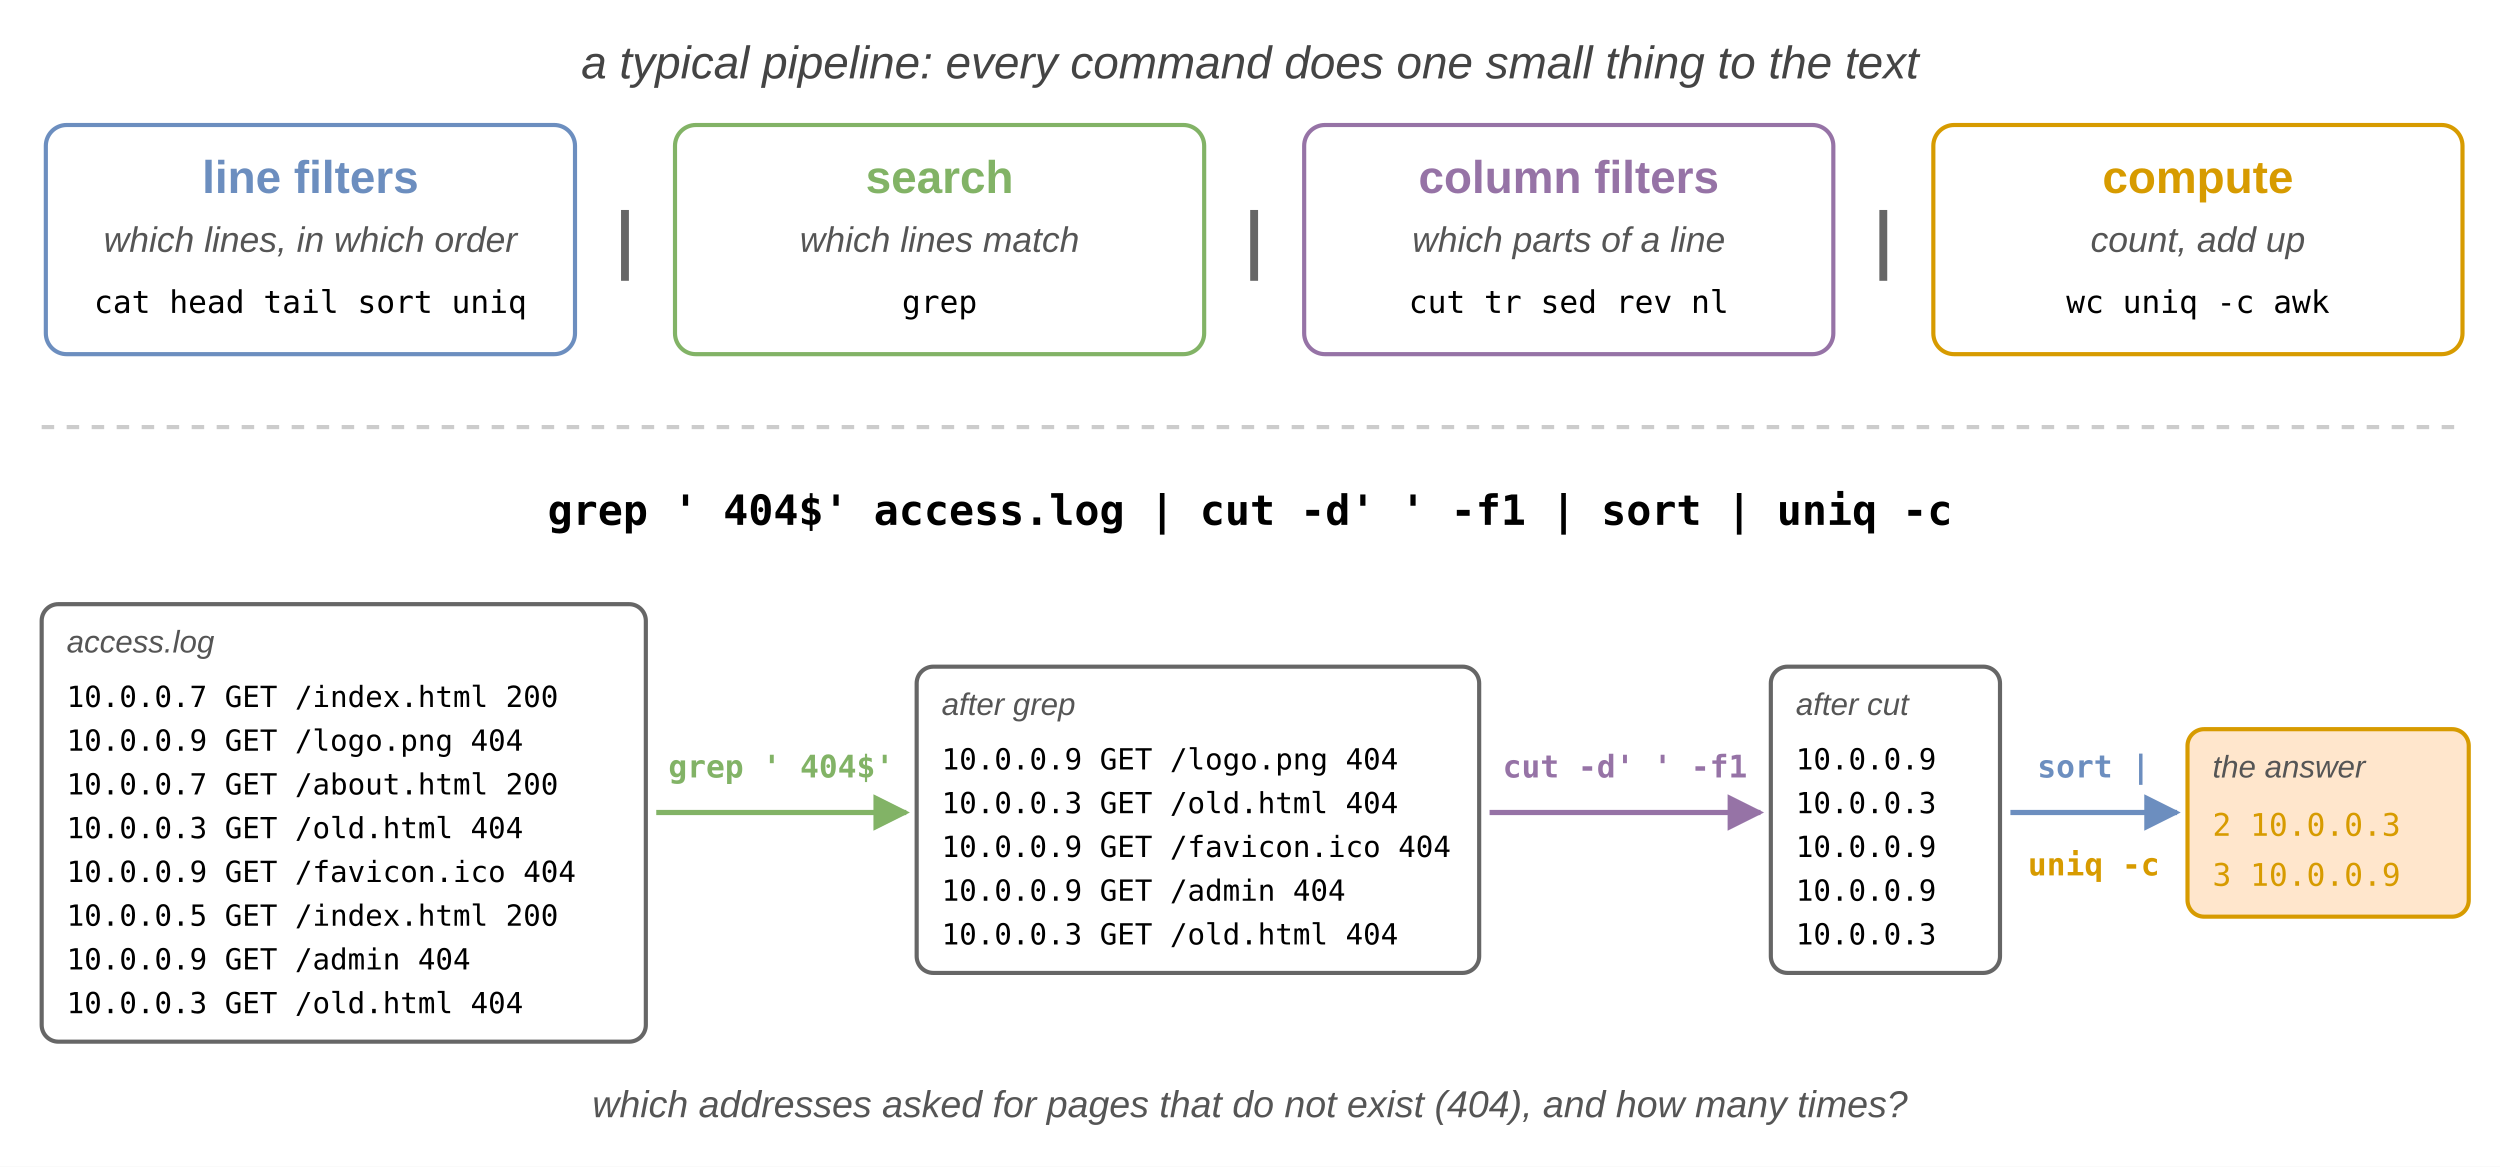
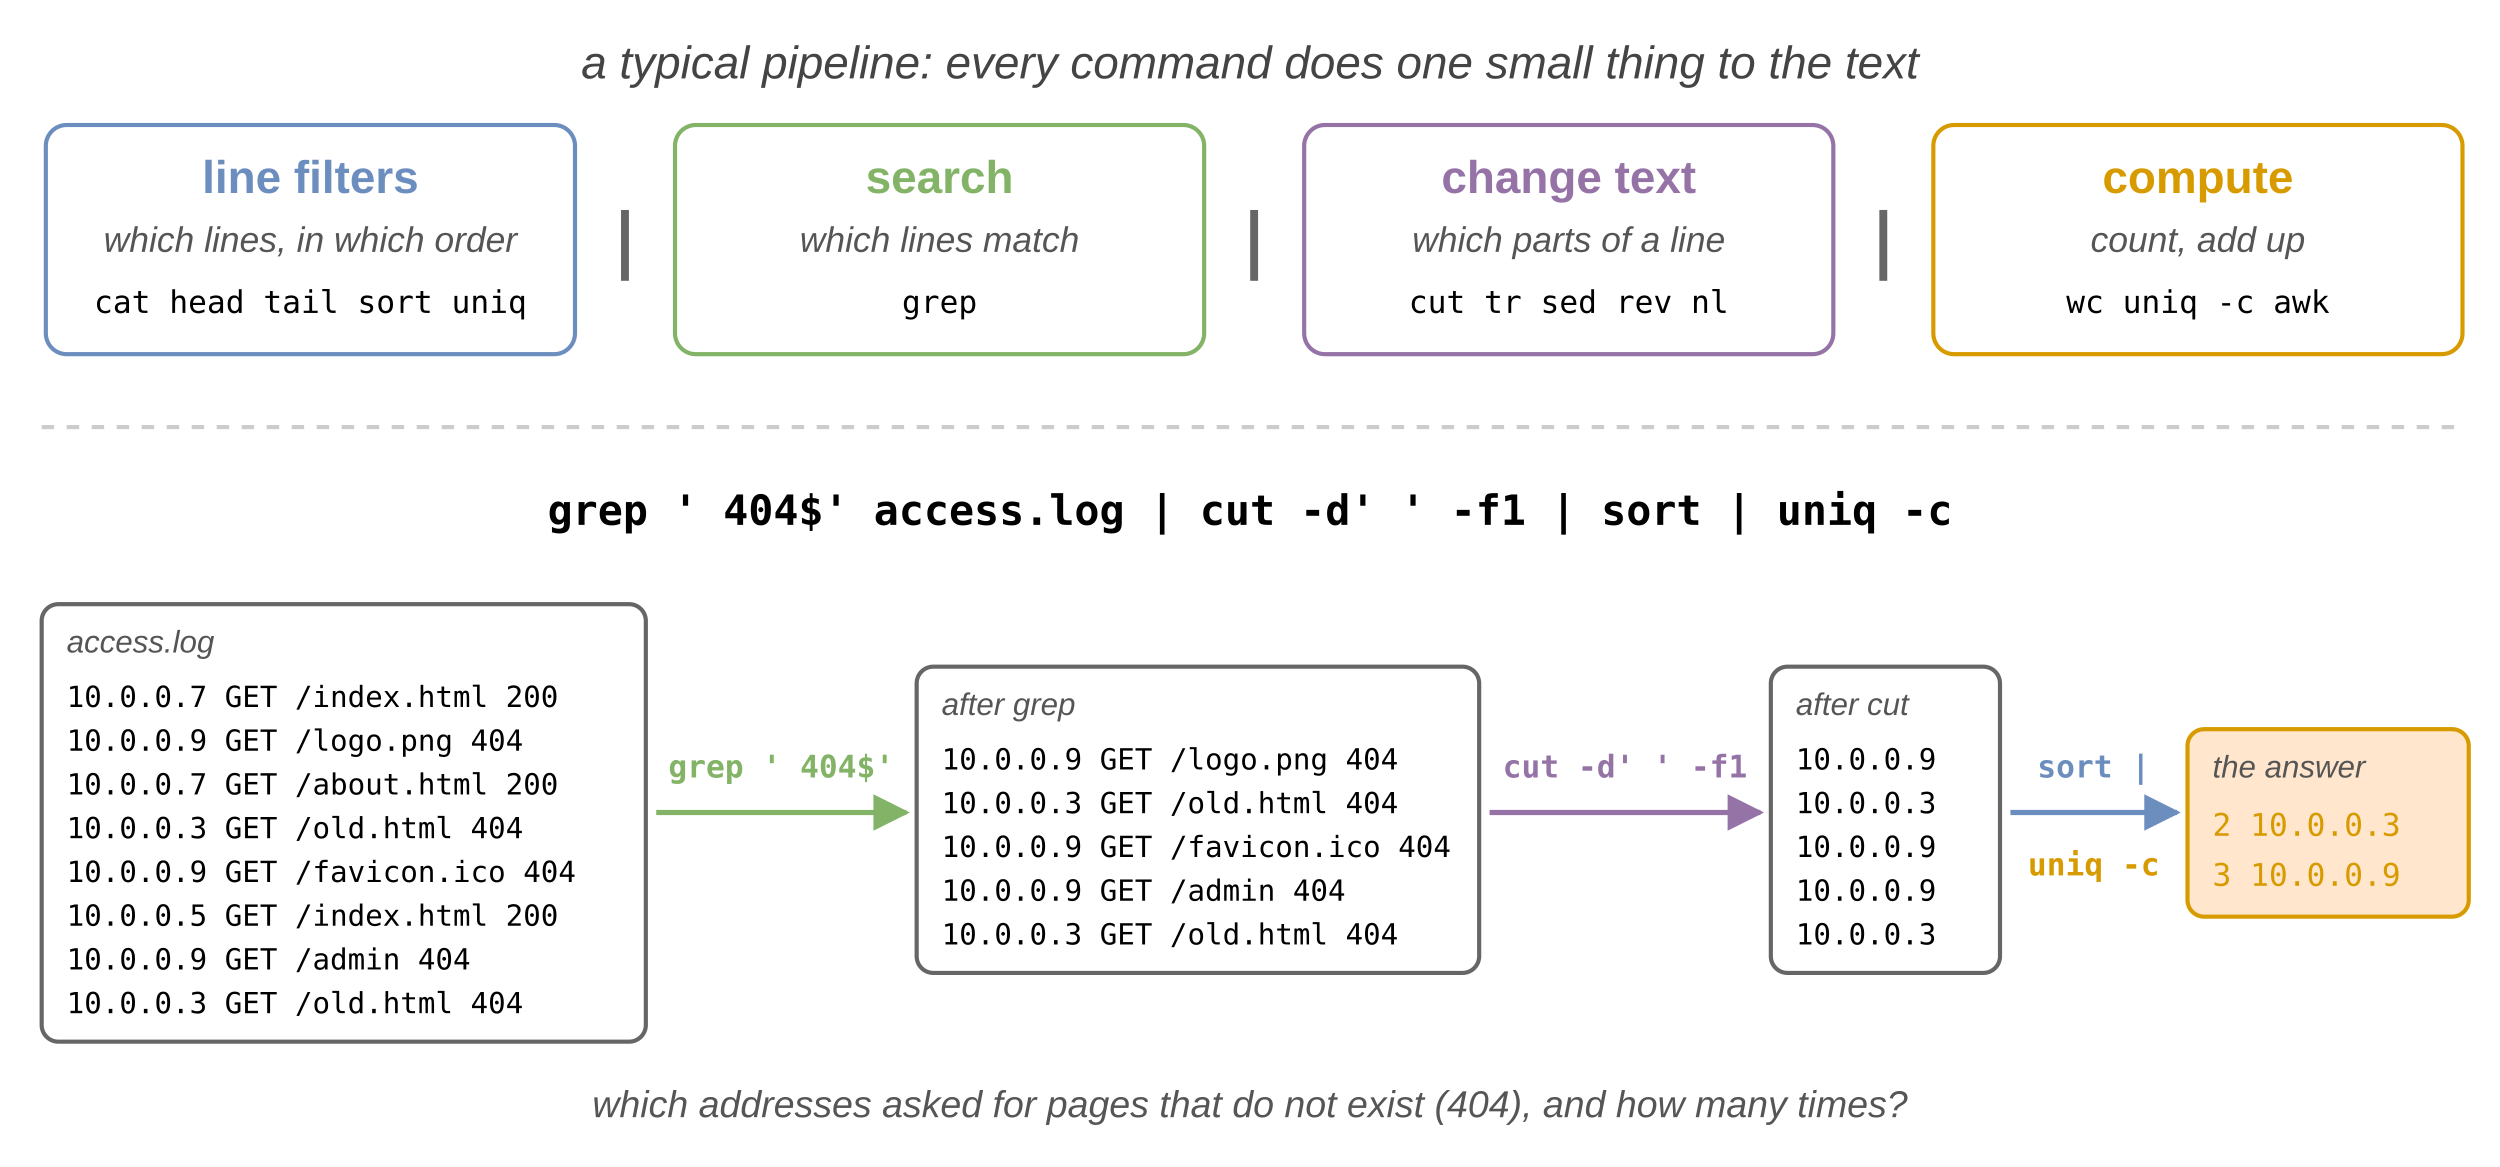
<svg xmlns="http://www.w3.org/2000/svg" width="1200" height="560" viewBox="0 0 1200 560">
  <defs>
    <marker id="a6c8ebf" viewBox="0 0 10 10" refX="9" refY="5" markerWidth="7" markerHeight="7" orient="auto-start-reverse">
      <path d="M0,0 L10,5 L0,10 z" fill="#6c8ebf" />
    </marker>
    <marker id="a82b366" viewBox="0 0 10 10" refX="9" refY="5" markerWidth="7" markerHeight="7" orient="auto-start-reverse">
      <path d="M0,0 L10,5 L0,10 z" fill="#82b366" />
    </marker>
    <marker id="a9673a6" viewBox="0 0 10 10" refX="9" refY="5" markerWidth="7" markerHeight="7" orient="auto-start-reverse">
      <path d="M0,0 L10,5 L0,10 z" fill="#9673a6" />
    </marker>
  </defs>
  <rect width="100%" height="100%" fill="#ffffff" />
  <text x="600.0" y="30" font-family="Liberation Sans, Helvetica, Arial, sans-serif" font-size="22" fill="#444" text-anchor="middle" dominant-baseline="central" xml:space="preserve" font-style="italic">a typical pipeline: every command does one small thing to the text</text>
  <rect x="22" y="60" width="254" height="110" rx="10" fill="#ffffff" stroke="#6c8ebf" stroke-width="2" />
  <text x="149" y="85" font-family="Liberation Sans, Helvetica, Arial, sans-serif" font-size="22" fill="#6c8ebf" text-anchor="middle" dominant-baseline="central" xml:space="preserve" font-weight="bold">line filters</text>
  <text x="149" y="115" font-family="Liberation Sans, Helvetica, Arial, sans-serif" font-size="17" fill="#555" text-anchor="middle" dominant-baseline="central" xml:space="preserve" font-style="italic">which lines, in which order</text>
  <text x="149" y="145" font-family="DejaVu Sans Mono, Menlo, Consolas, Liberation Mono, monospace" font-size="15" fill="#000" text-anchor="middle" dominant-baseline="central" xml:space="preserve">cat head tail sort uniq</text>
  <text x="300" y="115" font-family="DejaVu Sans Mono, Menlo, Consolas, Liberation Mono, monospace" font-size="34" fill="#666666" text-anchor="middle" dominant-baseline="central" xml:space="preserve" font-weight="bold">|</text>
  <rect x="324" y="60" width="254" height="110" rx="10" fill="#ffffff" stroke="#82b366" stroke-width="2" />
  <text x="451" y="85" font-family="Liberation Sans, Helvetica, Arial, sans-serif" font-size="22" fill="#82b366" text-anchor="middle" dominant-baseline="central" xml:space="preserve" font-weight="bold">search</text>
  <text x="451" y="115" font-family="Liberation Sans, Helvetica, Arial, sans-serif" font-size="17" fill="#555" text-anchor="middle" dominant-baseline="central" xml:space="preserve" font-style="italic">which lines match</text>
  <text x="451" y="145" font-family="DejaVu Sans Mono, Menlo, Consolas, Liberation Mono, monospace" font-size="15" fill="#000" text-anchor="middle" dominant-baseline="central" xml:space="preserve">grep</text>
  <text x="602" y="115" font-family="DejaVu Sans Mono, Menlo, Consolas, Liberation Mono, monospace" font-size="34" fill="#666666" text-anchor="middle" dominant-baseline="central" xml:space="preserve" font-weight="bold">|</text>
  <rect x="626" y="60" width="254" height="110" rx="10" fill="#ffffff" stroke="#9673a6" stroke-width="2" />
-   <text x="753" y="85" font-family="Liberation Sans, Helvetica, Arial, sans-serif" font-size="22" fill="#9673a6" text-anchor="middle" dominant-baseline="central" xml:space="preserve" font-weight="bold">column filters</text>
+   <text x="753" y="85" font-family="Liberation Sans, Helvetica, Arial, sans-serif" font-size="22" fill="#9673a6" text-anchor="middle" dominant-baseline="central" xml:space="preserve" font-weight="bold">change text</text>
  <text x="753" y="115" font-family="Liberation Sans, Helvetica, Arial, sans-serif" font-size="17" fill="#555" text-anchor="middle" dominant-baseline="central" xml:space="preserve" font-style="italic">which parts of a line</text>
  <text x="753" y="145" font-family="DejaVu Sans Mono, Menlo, Consolas, Liberation Mono, monospace" font-size="15" fill="#000" text-anchor="middle" dominant-baseline="central" xml:space="preserve">cut tr sed rev nl</text>
  <text x="904" y="115" font-family="DejaVu Sans Mono, Menlo, Consolas, Liberation Mono, monospace" font-size="34" fill="#666666" text-anchor="middle" dominant-baseline="central" xml:space="preserve" font-weight="bold">|</text>
  <rect x="928" y="60" width="254" height="110" rx="10" fill="#ffffff" stroke="#d79b00" stroke-width="2" />
  <text x="1055" y="85" font-family="Liberation Sans, Helvetica, Arial, sans-serif" font-size="22" fill="#d79b00" text-anchor="middle" dominant-baseline="central" xml:space="preserve" font-weight="bold">compute</text>
  <text x="1055" y="115" font-family="Liberation Sans, Helvetica, Arial, sans-serif" font-size="17" fill="#555" text-anchor="middle" dominant-baseline="central" xml:space="preserve" font-style="italic">count, add up</text>
  <text x="1055" y="145" font-family="DejaVu Sans Mono, Menlo, Consolas, Liberation Mono, monospace" font-size="15" fill="#000" text-anchor="middle" dominant-baseline="central" xml:space="preserve">wc uniq -c awk</text>
  <line x1="20" y1="205" x2="1180" y2="205" stroke="#ccc" stroke-width="2" stroke-dasharray="6 6" />
  <rect x="20" y="290" width="290" height="210" rx="8" fill="#ffffff" stroke="#666666" stroke-width="2" />
  <text x="32" y="308" font-family="Liberation Sans, Helvetica, Arial, sans-serif" font-size="15" fill="#555" text-anchor="start" dominant-baseline="central" xml:space="preserve" font-style="italic">access.log</text>
  <text x="32" y="334.5" font-family="DejaVu Sans Mono, Menlo, Consolas, Liberation Mono, monospace" font-size="14" fill="#000" text-anchor="start" dominant-baseline="central" xml:space="preserve">10.0.0.7 GET /index.html 200</text>
  <text x="32" y="355.5" font-family="DejaVu Sans Mono, Menlo, Consolas, Liberation Mono, monospace" font-size="14" fill="#000" text-anchor="start" dominant-baseline="central" xml:space="preserve">10.0.0.9 GET /logo.png 404</text>
  <text x="32" y="376.5" font-family="DejaVu Sans Mono, Menlo, Consolas, Liberation Mono, monospace" font-size="14" fill="#000" text-anchor="start" dominant-baseline="central" xml:space="preserve">10.0.0.7 GET /about.html 200</text>
  <text x="32" y="397.5" font-family="DejaVu Sans Mono, Menlo, Consolas, Liberation Mono, monospace" font-size="14" fill="#000" text-anchor="start" dominant-baseline="central" xml:space="preserve">10.0.0.3 GET /old.html 404</text>
  <text x="32" y="418.5" font-family="DejaVu Sans Mono, Menlo, Consolas, Liberation Mono, monospace" font-size="14" fill="#000" text-anchor="start" dominant-baseline="central" xml:space="preserve">10.0.0.9 GET /favicon.ico 404</text>
  <text x="32" y="439.5" font-family="DejaVu Sans Mono, Menlo, Consolas, Liberation Mono, monospace" font-size="14" fill="#000" text-anchor="start" dominant-baseline="central" xml:space="preserve">10.0.0.5 GET /index.html 200</text>
  <text x="32" y="460.5" font-family="DejaVu Sans Mono, Menlo, Consolas, Liberation Mono, monospace" font-size="14" fill="#000" text-anchor="start" dominant-baseline="central" xml:space="preserve">10.0.0.9 GET /admin 404</text>
  <text x="32" y="481.5" font-family="DejaVu Sans Mono, Menlo, Consolas, Liberation Mono, monospace" font-size="14" fill="#000" text-anchor="start" dominant-baseline="central" xml:space="preserve">10.0.0.3 GET /old.html 404</text>
  <rect x="440" y="320" width="270" height="147" rx="8" fill="#ffffff" stroke="#666666" stroke-width="2" />
  <text x="452" y="338" font-family="Liberation Sans, Helvetica, Arial, sans-serif" font-size="15" fill="#555" text-anchor="start" dominant-baseline="central" xml:space="preserve" font-style="italic">after grep</text>
  <text x="452" y="364.5" font-family="DejaVu Sans Mono, Menlo, Consolas, Liberation Mono, monospace" font-size="14" fill="#000" text-anchor="start" dominant-baseline="central" xml:space="preserve">10.0.0.9 GET /logo.png 404</text>
  <text x="452" y="385.5" font-family="DejaVu Sans Mono, Menlo, Consolas, Liberation Mono, monospace" font-size="14" fill="#000" text-anchor="start" dominant-baseline="central" xml:space="preserve">10.0.0.3 GET /old.html 404</text>
  <text x="452" y="406.5" font-family="DejaVu Sans Mono, Menlo, Consolas, Liberation Mono, monospace" font-size="14" fill="#000" text-anchor="start" dominant-baseline="central" xml:space="preserve">10.0.0.9 GET /favicon.ico 404</text>
  <text x="452" y="427.5" font-family="DejaVu Sans Mono, Menlo, Consolas, Liberation Mono, monospace" font-size="14" fill="#000" text-anchor="start" dominant-baseline="central" xml:space="preserve">10.0.0.9 GET /admin 404</text>
  <text x="452" y="448.5" font-family="DejaVu Sans Mono, Menlo, Consolas, Liberation Mono, monospace" font-size="14" fill="#000" text-anchor="start" dominant-baseline="central" xml:space="preserve">10.0.0.3 GET /old.html 404</text>
  <rect x="850" y="320" width="110" height="147" rx="8" fill="#ffffff" stroke="#666666" stroke-width="2" />
  <text x="862" y="338" font-family="Liberation Sans, Helvetica, Arial, sans-serif" font-size="15" fill="#555" text-anchor="start" dominant-baseline="central" xml:space="preserve" font-style="italic">after cut</text>
  <text x="862" y="364.5" font-family="DejaVu Sans Mono, Menlo, Consolas, Liberation Mono, monospace" font-size="14" fill="#000" text-anchor="start" dominant-baseline="central" xml:space="preserve">10.0.0.9</text>
  <text x="862" y="385.5" font-family="DejaVu Sans Mono, Menlo, Consolas, Liberation Mono, monospace" font-size="14" fill="#000" text-anchor="start" dominant-baseline="central" xml:space="preserve">10.0.0.3</text>
  <text x="862" y="406.5" font-family="DejaVu Sans Mono, Menlo, Consolas, Liberation Mono, monospace" font-size="14" fill="#000" text-anchor="start" dominant-baseline="central" xml:space="preserve">10.0.0.9</text>
  <text x="862" y="427.5" font-family="DejaVu Sans Mono, Menlo, Consolas, Liberation Mono, monospace" font-size="14" fill="#000" text-anchor="start" dominant-baseline="central" xml:space="preserve">10.0.0.9</text>
  <text x="862" y="448.5" font-family="DejaVu Sans Mono, Menlo, Consolas, Liberation Mono, monospace" font-size="14" fill="#000" text-anchor="start" dominant-baseline="central" xml:space="preserve">10.0.0.3</text>
  <rect x="1050" y="350" width="135" height="90" rx="8" fill="#ffe6cc" stroke="#d79b00" stroke-width="2" />
  <text x="1062" y="368" font-family="Liberation Sans, Helvetica, Arial, sans-serif" font-size="15" fill="#555" text-anchor="start" dominant-baseline="central" xml:space="preserve" font-style="italic">the answer</text>
  <text x="1062" y="396.0" font-family="DejaVu Sans Mono, Menlo, Consolas, Liberation Mono, monospace" font-size="15" fill="#d79b00" text-anchor="start" dominant-baseline="central" xml:space="preserve">2 10.0.0.3</text>
  <text x="1062" y="420.0" font-family="DejaVu Sans Mono, Menlo, Consolas, Liberation Mono, monospace" font-size="15" fill="#d79b00" text-anchor="start" dominant-baseline="central" xml:space="preserve">3 10.0.0.9</text>
  <path d="M315,390 L435,390" fill="none" stroke="#82b366" stroke-width="2.5" marker-end="url(#a82b366)" />
  <text x="375.0" y="368" font-family="DejaVu Sans Mono, Menlo, Consolas, Liberation Mono, monospace" font-size="15" fill="#82b366" text-anchor="middle" dominant-baseline="central" xml:space="preserve" font-weight="bold">grep ' 404$'</text>
  <path d="M715,390 L845,390" fill="none" stroke="#9673a6" stroke-width="2.5" marker-end="url(#a9673a6)" />
  <text x="780.0" y="368" font-family="DejaVu Sans Mono, Menlo, Consolas, Liberation Mono, monospace" font-size="15" fill="#9673a6" text-anchor="middle" dominant-baseline="central" xml:space="preserve" font-weight="bold">cut -d' ' -f1</text>
  <path d="M965,390 L1045,390" fill="none" stroke="#6c8ebf" stroke-width="2.5" marker-end="url(#a6c8ebf)" />
  <text x="1005.0" y="368" font-family="DejaVu Sans Mono, Menlo, Consolas, Liberation Mono, monospace" font-size="15" fill="#6c8ebf" text-anchor="middle" dominant-baseline="central" xml:space="preserve" font-weight="bold">sort |</text>
  <text x="1005" y="415" font-family="DejaVu Sans Mono, Menlo, Consolas, Liberation Mono, monospace" font-size="15" fill="#d79b00" text-anchor="middle" dominant-baseline="central" xml:space="preserve" font-weight="bold">uniq -c</text>
  <text x="600" y="245" font-family="DejaVu Sans Mono, Menlo, Consolas, Liberation Mono, monospace" font-size="20" fill="#000" text-anchor="middle" dominant-baseline="central" xml:space="preserve" font-weight="bold">grep ' 404$' access.log | cut -d' ' -f1 | sort | uniq -c</text>
  <text x="600" y="530" font-family="Liberation Sans, Helvetica, Arial, sans-serif" font-size="18" fill="#555" text-anchor="middle" dominant-baseline="central" xml:space="preserve" font-style="italic">which addresses asked for pages that do not exist (404), and how many times?</text>
</svg>
